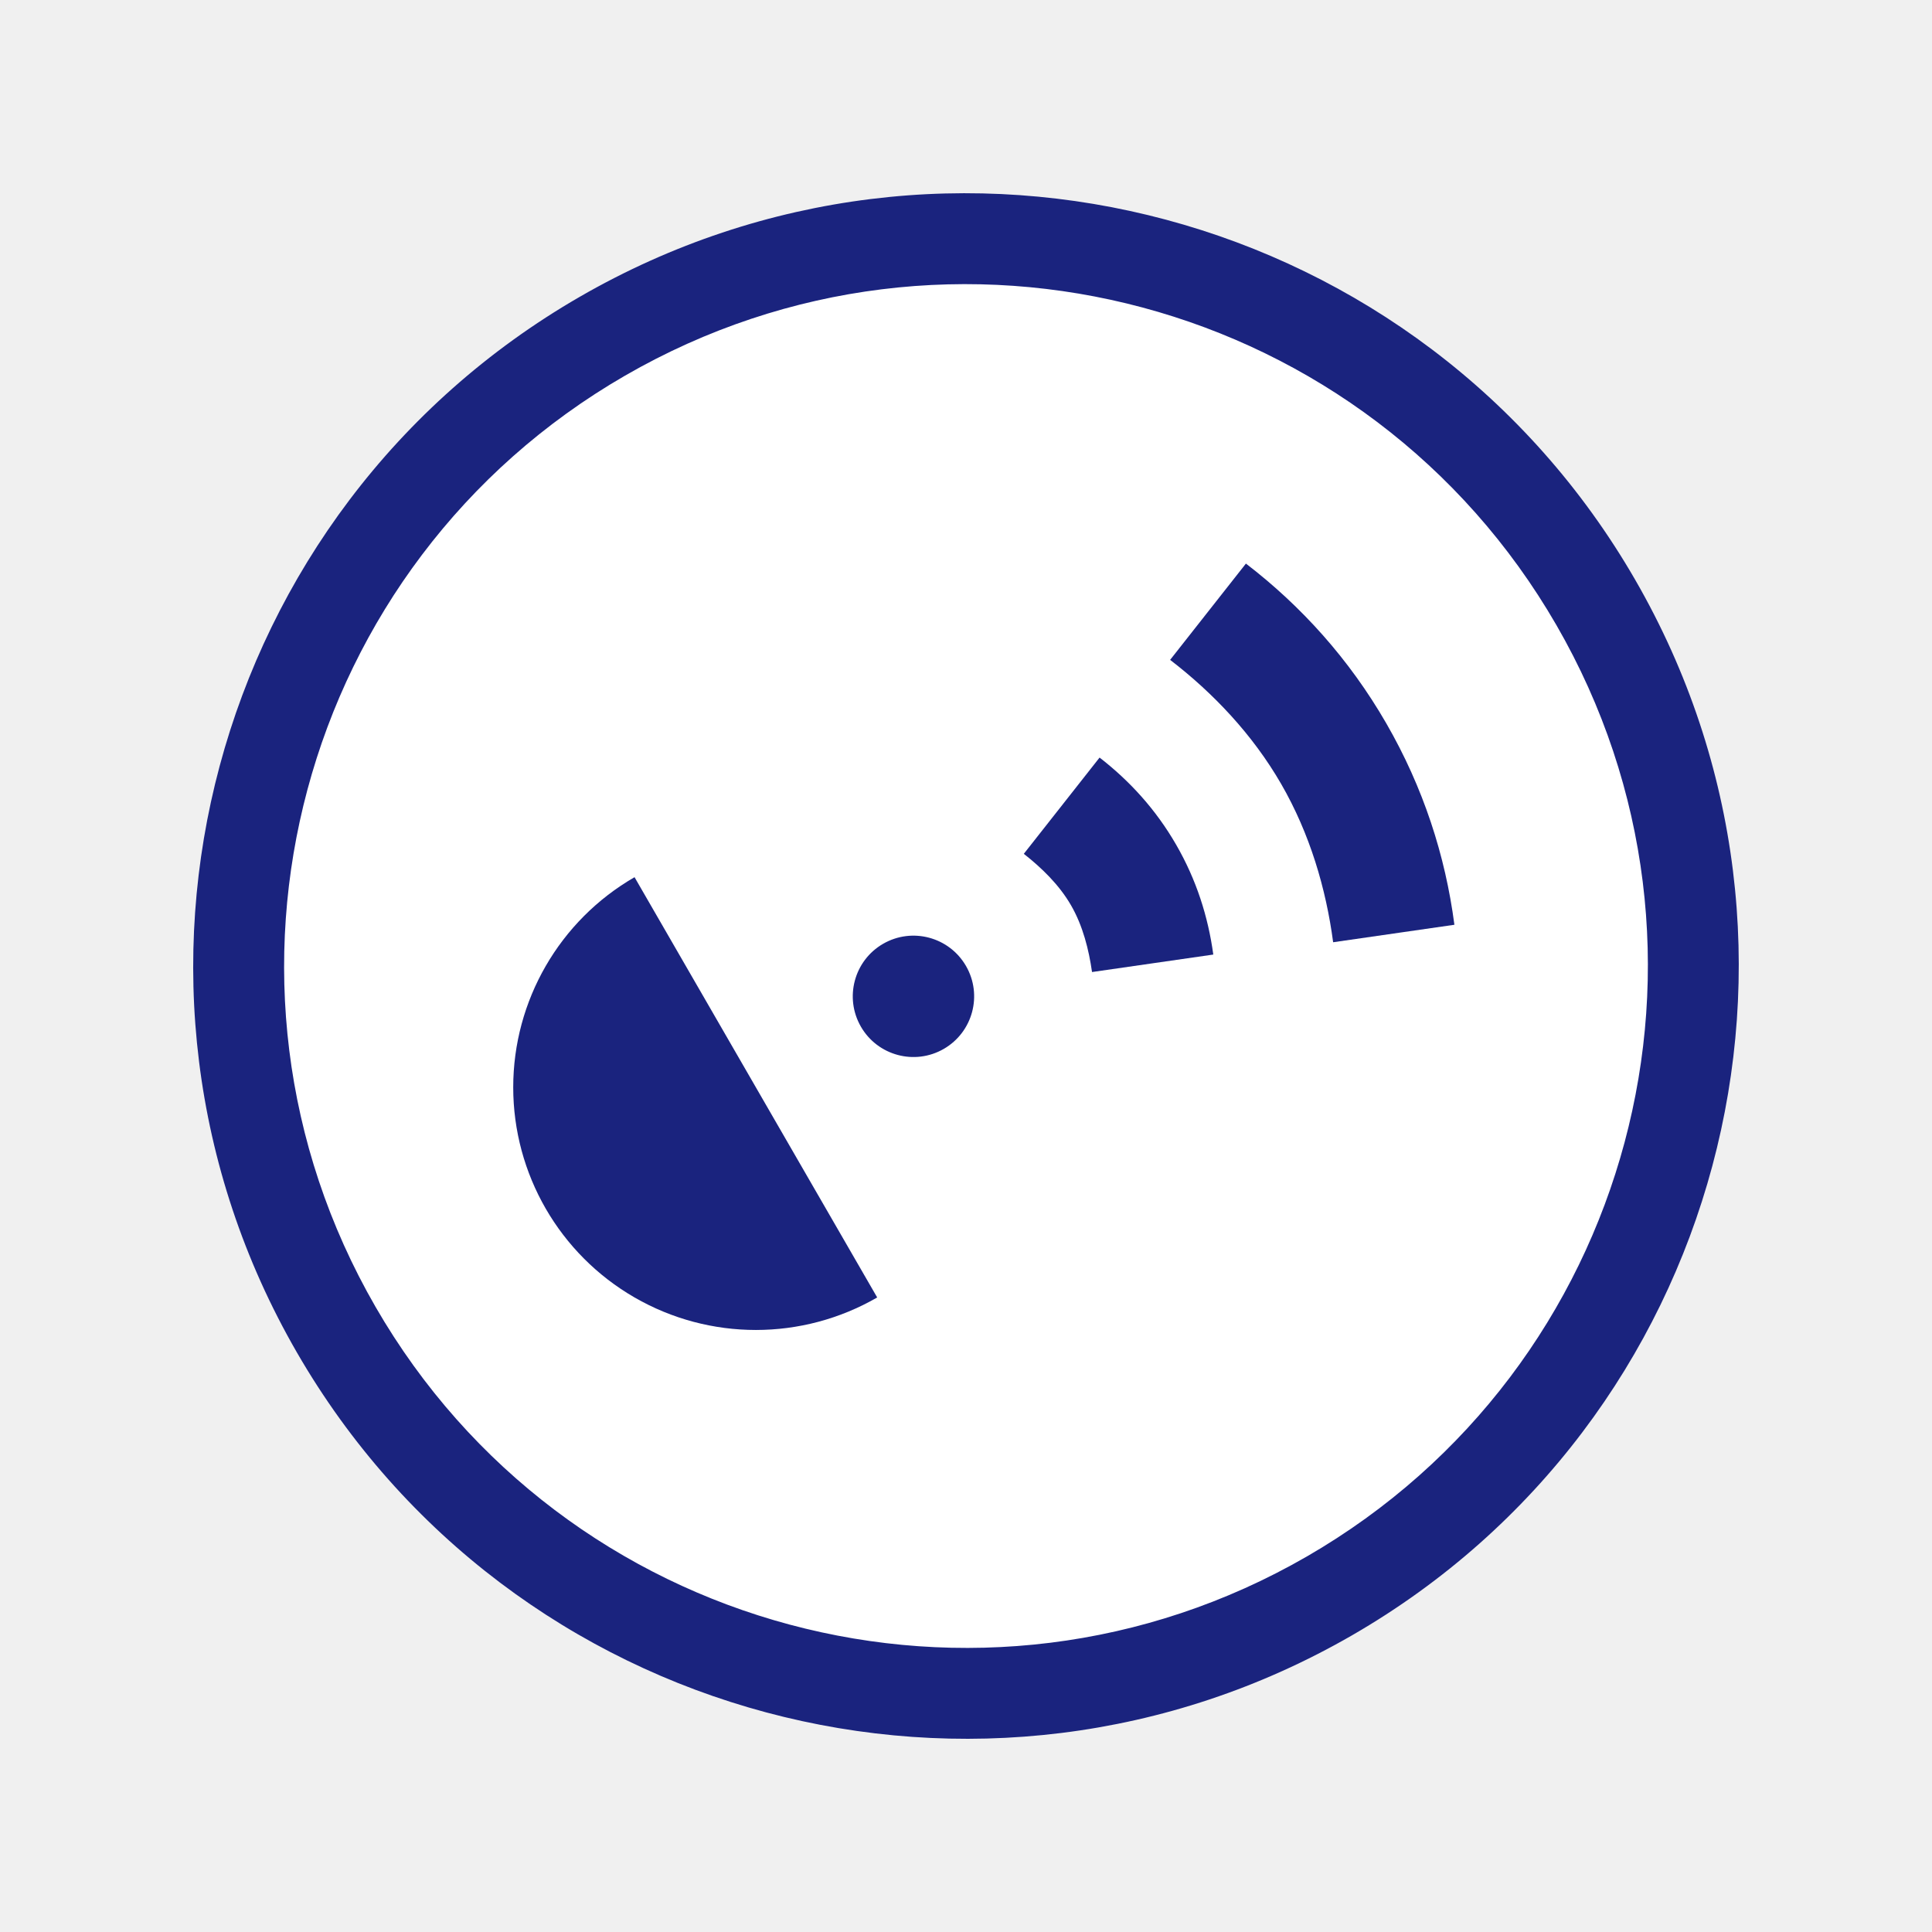
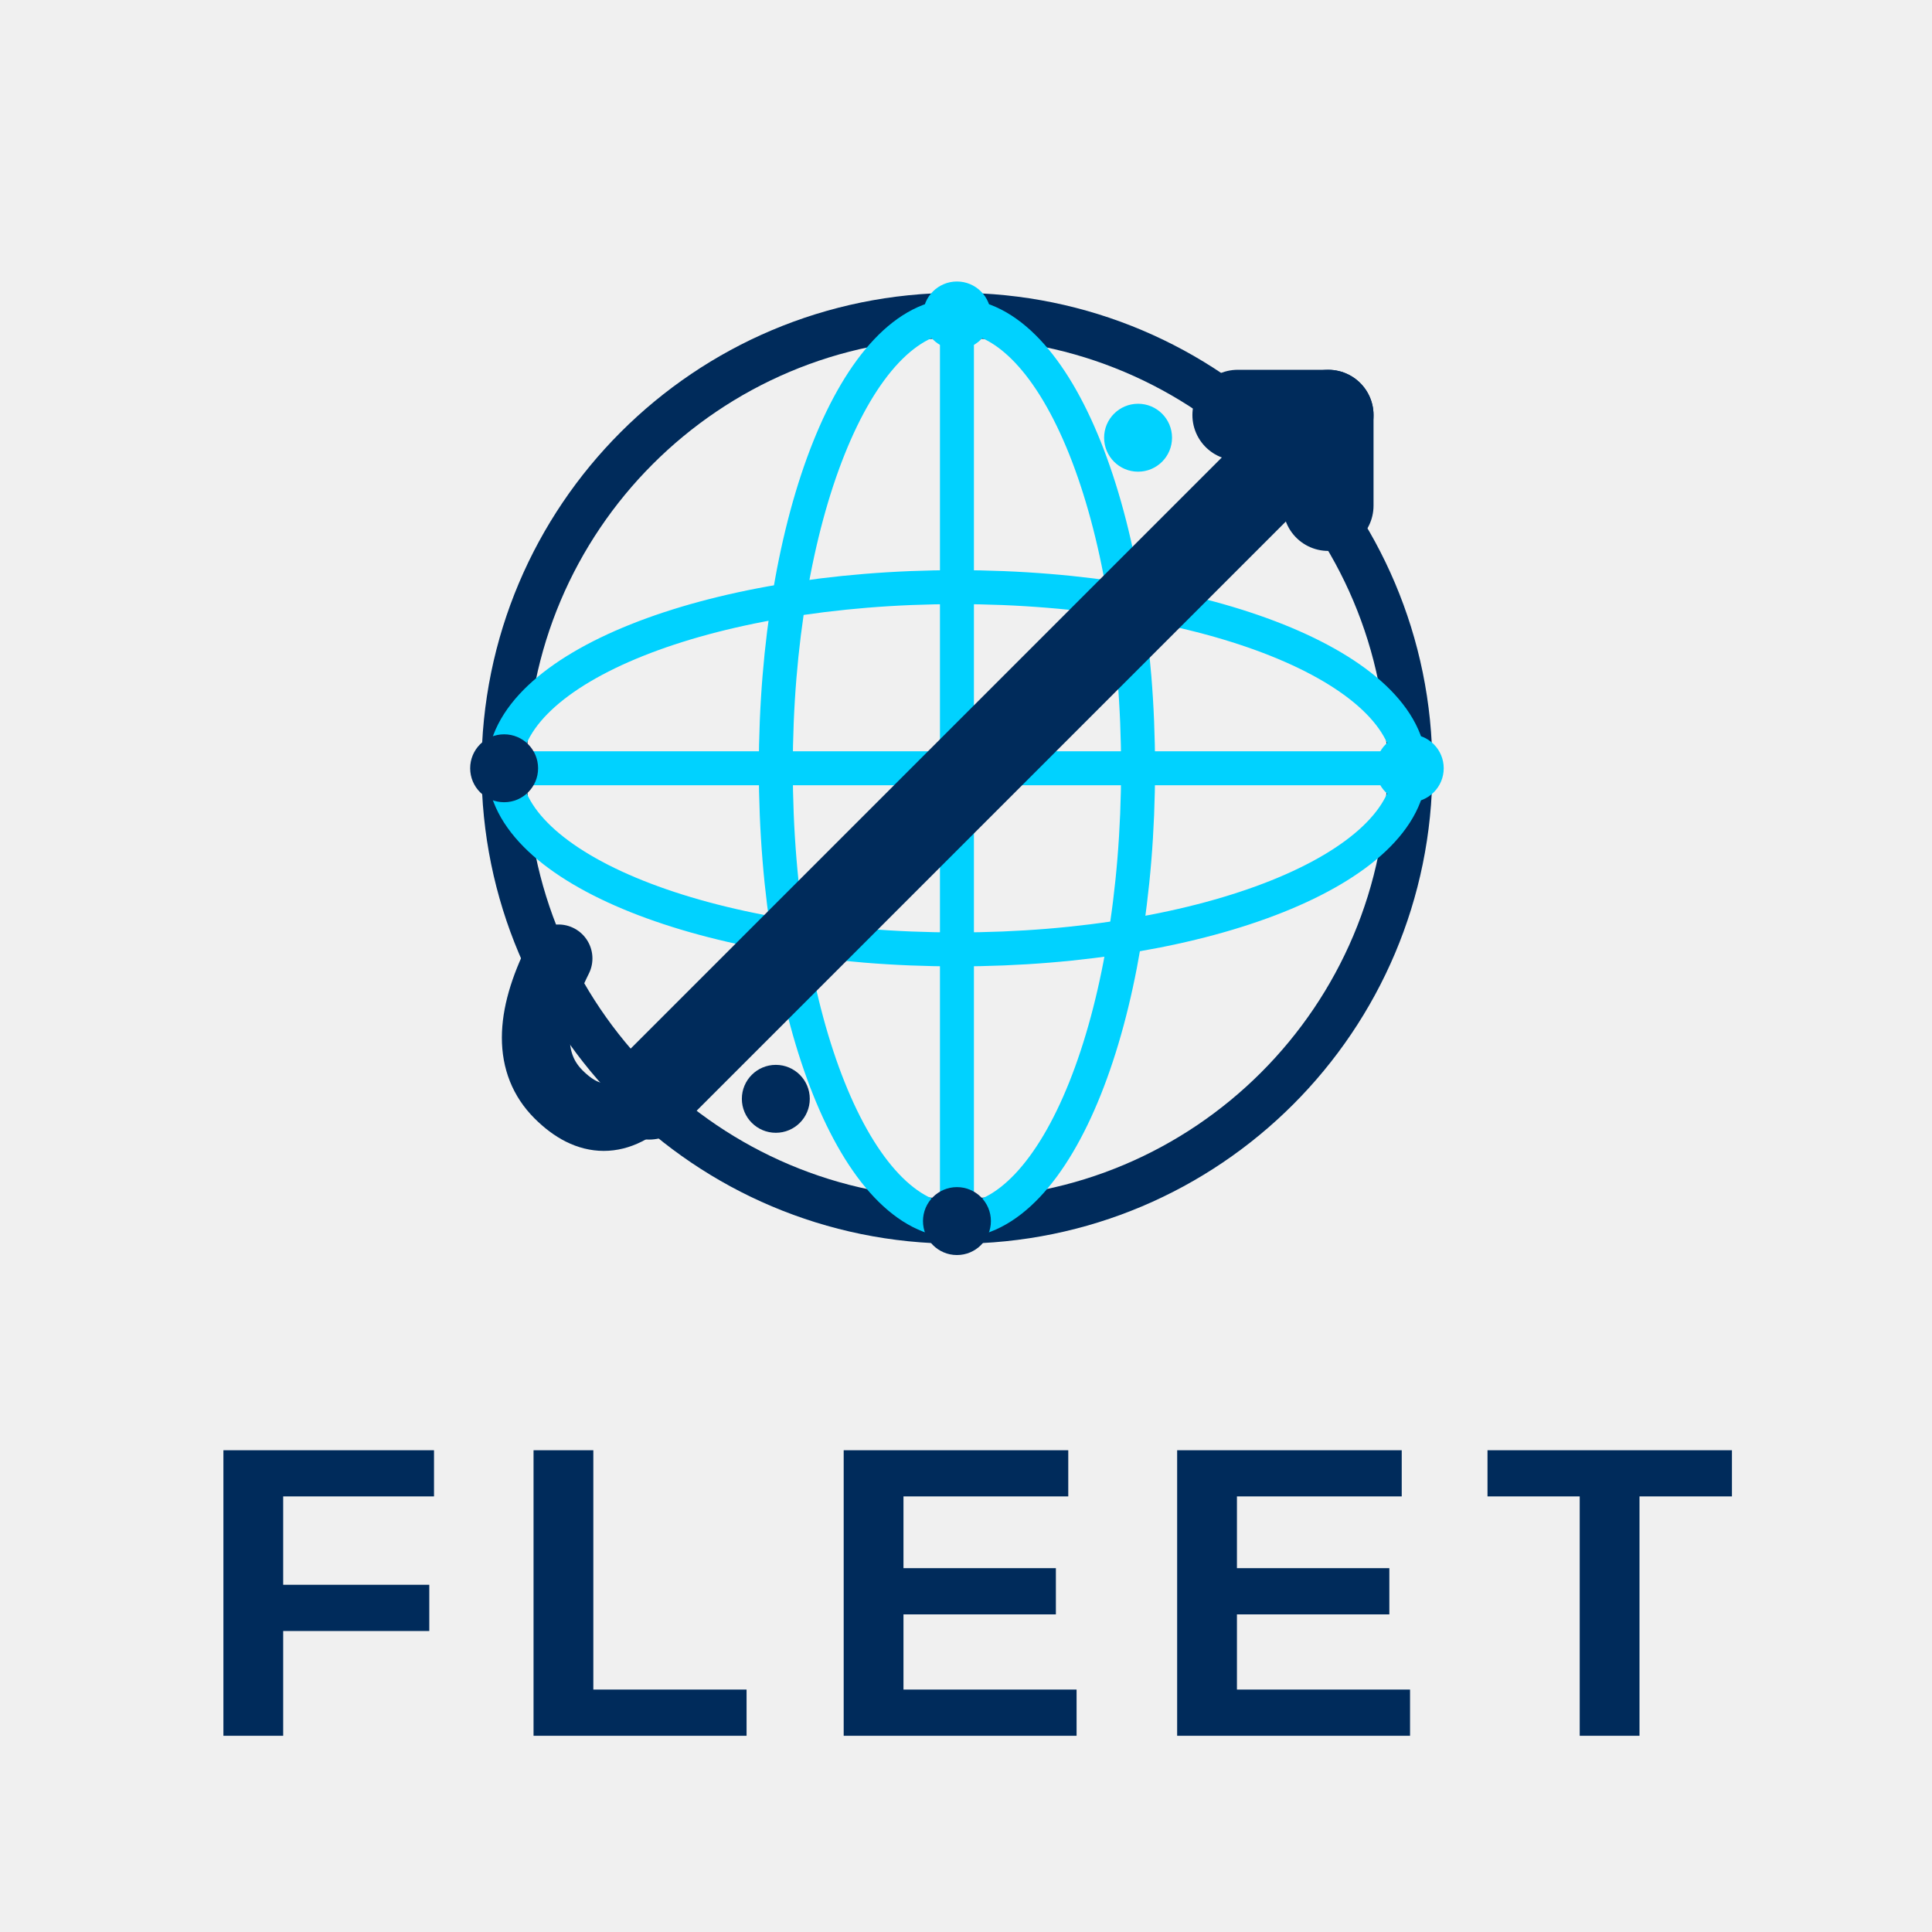
- <svg xmlns="http://www.w3.org/2000/svg" width="64px" height="64px" version="1.1">
-   <ellipse transform="rotate(-30)" cx="11.713" cy="43.713" rx="24.705" ry="24.705" fill="#fff" stroke-width=".891" />
-   <g fill="#1a237e">
-     <g stroke-width=".891">
-       <circle transform="rotate(-30)" cx="9.703" cy="43.713" r="2.01" />
-       <path d="m36.425 25.095-2.51 3.189c0.586 0.461 1.17 1.022 1.565 1.707 0.395 0.685 0.589 1.471 0.695 2.209l4.017-0.579c-0.171-1.254-0.559-2.476-1.231-3.64-0.672-1.164-1.536-2.111-2.537-2.886z" />
-       <path d="m41.272 18.67-2.51 3.189c1.419 1.091 2.729 2.466 3.679 4.112 0.95 1.646 1.486 3.468 1.721 5.242l4.017-0.579c-0.3-2.291-1.03-4.547-2.257-6.673-1.227-2.126-2.816-3.886-4.65-5.292z" />
-     </g>
-     <path transform="rotate(-30)" d="m3.675 51.751a8.038 8.038 0 0 1-6.961-4.019 8.038 8.038 0 0 1 0-8.038 8.038 8.038 0 0 1 6.961-4.019v8.038z" stroke-width=".891" />
-     <path d="m19.202 9.834c-12.242 7.068-16.437 22.722-9.369 34.964 7.068 12.242 22.722 16.437 34.964 9.369s16.437-22.722 9.369-34.964-22.722-16.437-34.964-9.369zm1.506 2.608c10.802-6.237 24.614-2.535 30.851 8.267 6.237 10.802 2.535 24.614-8.267 30.851-10.802 6.237-24.614 2.535-30.851-8.267-6.237-10.802-2.535-24.614 8.267-30.851z" stroke-width=".891" />
+ <svg xmlns="http://www.w3.org/2000/svg" width="512" height="512" viewBox="0 0 512 512" version="1.1">
+   <g id="globe-icon" transform="translate(100, 50) scale(0.6)">
+     <circle cx="256" cy="256" r="200" fill="none" stroke="#002B5B" stroke-width="20" />
+     <ellipse cx="256" cy="256" rx="80" ry="200" fill="none" stroke="#00D2FF" stroke-width="15" />
+     <ellipse cx="256" cy="256" rx="200" ry="80" fill="none" stroke="#00D2FF" stroke-width="15" />
+     <line x1="56" y1="256" x2="456" y2="256" stroke="#00D2FF" stroke-width="15" />
+     <line x1="256" y1="56" x2="256" y2="456" stroke="#00D2FF" stroke-width="15" />
+     <circle cx="256" cy="56" r="15" fill="#00D2FF" />
+     <circle cx="256" cy="456" r="15" fill="#002B5B" />
+     <circle cx="56" cy="256" r="15" fill="#002B5B" />
+     <circle cx="456" cy="256" r="15" fill="#00D2FF" />
+     <circle cx="336" cy="110" r="15" fill="#00D2FF" />
+     <circle cx="176" cy="402" r="15" fill="#002B5B" />
+     <path d="M120 400 L420 100" stroke="#002B5B" stroke-width="40" stroke-linecap="round" />
+     <path d="M380 100 L420 100 L420 140" fill="none" stroke="#002B5B" stroke-width="40" stroke-linecap="round" stroke-linejoin="round" />
+     <path d="M120 400 Q100 420 80 400 Q60 380 80 340" fill="none" stroke="#002B5B" stroke-width="30" stroke-linecap="round" />
  </g>
+   <text x="256" y="460" font-family="Arial, sans-serif" font-weight="900" font-size="110" text-anchor="middle" fill="#002B5B" letter-spacing="15">FLEET</text>
</svg>
